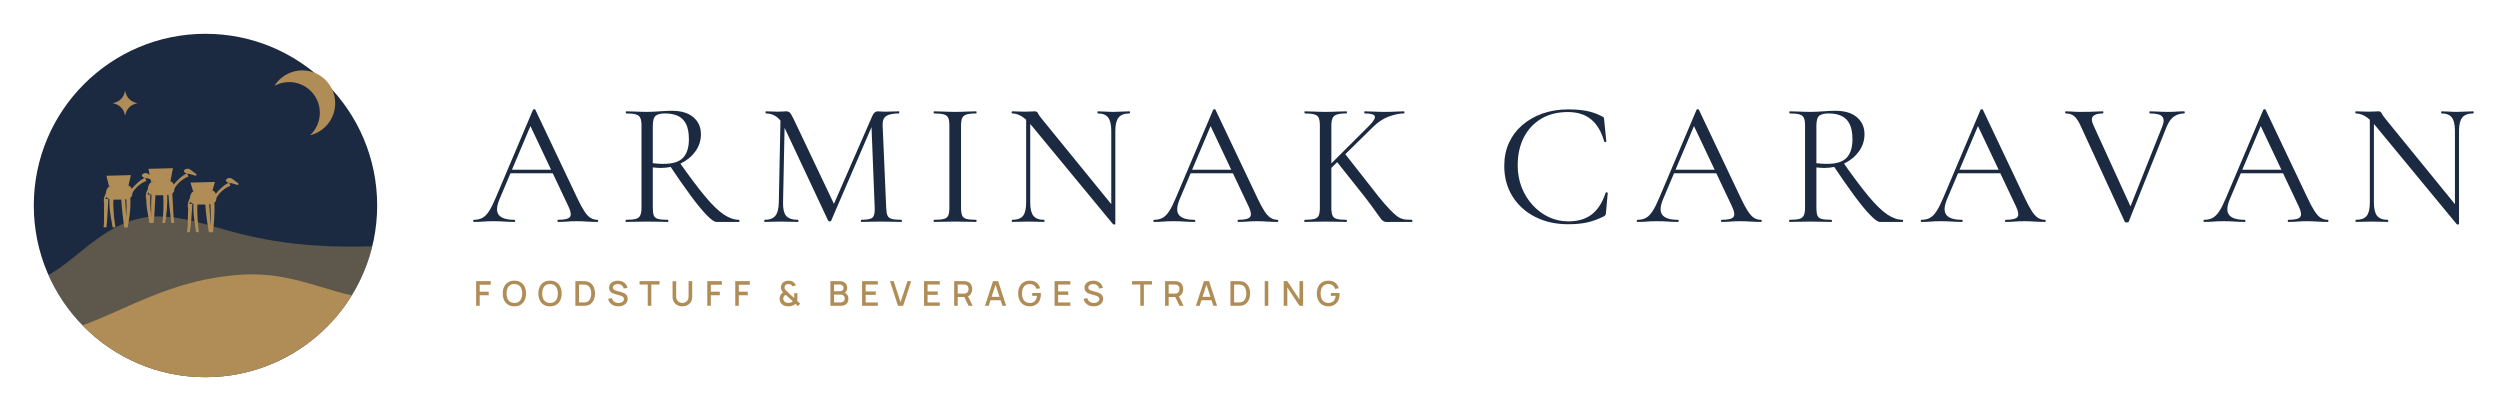
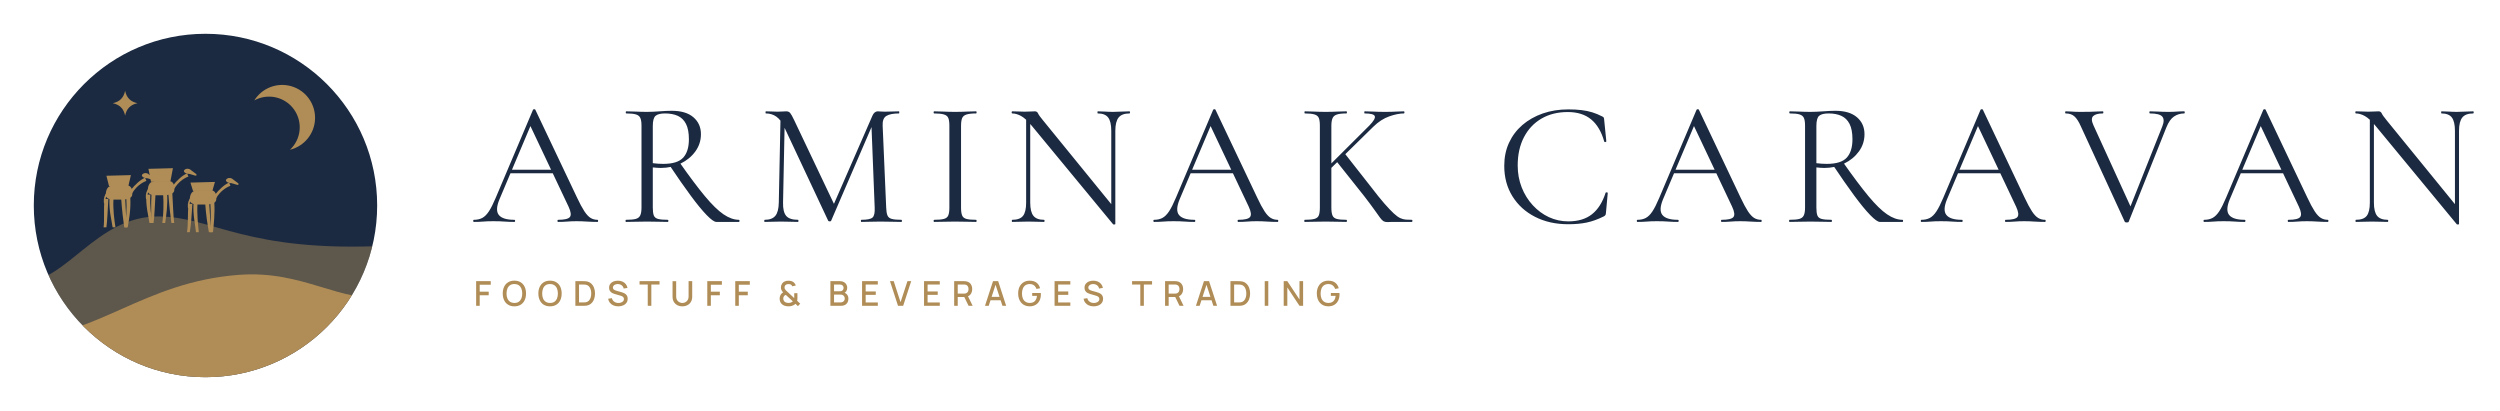
<svg xmlns="http://www.w3.org/2000/svg" viewBox="0 0 876.0 144.0" width="876.0" height="144.0" role="img" aria-label="ARMINAK CARAVAN">
  <g transform="translate(8.00 8.00) scale(1.28)">
    <g>
      <defs>
        <clipPath id="sccc1colour">
          <circle cx="50" cy="50" r="47.0" />
        </clipPath>
      </defs>
      <circle cx="50" cy="50" r="47.0" fill="#1B2A41" />
      <g clip-path="url(#sccc1colour)">
        <path d="M 0 71 C 12 71 20 53 37 53 C 52 53 61 63 100 61 L 100 100 L 0 100 Z" fill="#B08D57" opacity="0.45" />
        <g transform="translate(22.00 55.98) scale(0.17647) translate(-24.0 0)">
          <path d="M 40.0,-45.0 C 38.8,-27.0 41.5,-10.8 43.0,0 L 38.6,0 C 37.1,-10.8 32.6,-27.0 33.8,-45.0 Z" fill="#B08D57" />
          <path d="M 32.0,-44.0 C 30.8,-26.4 30.5,-10.6 29.0,0 L 24.6,0 C 26.1,-10.6 24.6,-26.4 25.8,-44.0 Z" fill="#B08D57" />
          <path d="M 66.0,-47.0 C 67.2,-28.2 64.0,-11.3 62.0,0 L 57.6,0 C 59.6,-11.3 61.0,-28.2 59.8,-47.0 Z" fill="#B08D57" />
          <path d="M 58.0,-46.0 C 59.2,-27.6 59.5,-11.0 61.0,0 L 56.6,0 C 55.1,-11.0 53.0,-27.6 51.8,-46.0 Z" fill="#B08D57" />
          <path d="M 30,-55 C 26,-50 24.5,-45 25,-39 C 25,-36.5 27.5,-36.5 27.5,-39 C 27,-44 28,-48 32,-52 Z" fill="#B08D57" />
          <path d="M 28,-50 C 28,-60 32,-65 40,-65 L 62,-65 C 68,-64 70,-58 69,-50 C 68,-45 61,-43 52,-43 L 40,-43 C 32,-43 28,-46 28,-50 Z" fill="#B08D57" />
          <path d="M 66,-57 C 74,-67 82,-74 89,-77 L 91,-72 C 83,-69 75,-63 69,-53 Z" fill="#B08D57" />
          <path d="M 84,-81 C 86,-85 92,-85 95,-82 L 103,-76 C 104.5,-74.5 103.5,-73 101.5,-73.5 L 93,-76 C 88,-76 84,-78 84,-81 Z" fill="#B08D57" />
          <path d="M 33,-64 L 29,-80 L 67,-81 L 63,-64 Z" fill="#B08D57" />
        </g>
        <g transform="translate(33.50 54.79) scale(0.17647) translate(-24.0 0)">
          <path d="M 40.0,-45.0 C 38.8,-27.0 38.5,-10.8 37.0,0 L 32.6,0 C 34.1,-10.8 32.6,-27.0 33.8,-45.0 Z" fill="#B08D57" />
          <path d="M 32.0,-44.0 C 30.8,-26.4 33.5,-10.6 35.0,0 L 30.6,0 C 29.1,-10.6 24.6,-26.4 25.8,-44.0 Z" fill="#B08D57" />
          <path d="M 66.0,-47.0 C 67.2,-28.2 67.5,-11.3 69.0,0 L 64.6,0 C 63.1,-11.3 61.0,-28.2 59.8,-47.0 Z" fill="#B08D57" />
          <path d="M 58.0,-46.0 C 59.2,-27.6 56.5,-11.0 55.0,0 L 50.6,0 C 52.1,-11.0 53.0,-27.6 51.8,-46.0 Z" fill="#B08D57" />
          <path d="M 30,-55 C 26,-50 24.5,-45 25,-39 C 25,-36.5 27.5,-36.5 27.5,-39 C 27,-44 28,-48 32,-52 Z" fill="#B08D57" />
          <path d="M 28,-50 C 28,-60 32,-65 40,-65 L 62,-65 C 68,-64 70,-58 69,-50 C 68,-45 61,-43 52,-43 L 40,-43 C 32,-43 28,-46 28,-50 Z" fill="#B08D57" />
          <path d="M 66,-57 C 74,-67 82,-74 89,-77 L 91,-72 C 83,-69 75,-63 69,-53 Z" fill="#B08D57" />
          <path d="M 84,-81 C 86,-85 92,-85 95,-82 L 103,-76 C 104.5,-74.5 103.5,-73 101.5,-73.5 L 93,-76 C 88,-76 84,-78 84,-81 Z" fill="#B08D57" />
          <path d="M 33,-64 L 29,-84 L 67,-85 L 63,-64 Z" fill="#B08D57" />
        </g>
        <g transform="translate(45.00 57.32) scale(0.17647) translate(-24.0 0)">
          <path d="M 40.0,-45.0 C 38.8,-27.0 41.0,-10.8 42.0,0 L 37.6,0 C 36.6,-10.8 32.6,-27.0 33.8,-45.0 Z" fill="#B08D57" />
          <path d="M 32.0,-44.0 C 30.8,-26.4 30.0,-10.6 28.0,0 L 23.6,0 C 25.6,-10.6 24.6,-26.4 25.8,-44.0 Z" fill="#B08D57" />
          <path d="M 66.0,-47.0 C 67.2,-28.2 65.0,-11.3 64.0,0 L 59.6,0 C 60.6,-11.3 61.0,-28.2 59.8,-47.0 Z" fill="#B08D57" />
          <path d="M 58.0,-46.0 C 59.2,-27.6 60.0,-11.0 62.0,0 L 57.6,0 C 55.6,-11.0 53.0,-27.6 51.8,-46.0 Z" fill="#B08D57" />
          <path d="M 30,-55 C 26,-50 24.5,-45 25,-39 C 25,-36.5 27.5,-36.5 27.5,-39 C 27,-44 28,-48 32,-52 Z" fill="#B08D57" />
          <path d="M 28,-50 C 28,-60 32,-65 40,-65 L 62,-65 C 68,-64 70,-58 69,-50 C 68,-45 61,-43 52,-43 L 40,-43 C 32,-43 28,-46 28,-50 Z" fill="#B08D57" />
          <path d="M 66,-57 C 74,-67 82,-74 89,-77 L 91,-72 C 83,-69 75,-63 69,-53 Z" fill="#B08D57" />
          <path d="M 84,-81 C 86,-85 92,-85 95,-82 L 103,-76 C 104.5,-74.5 103.5,-73 101.5,-73.5 L 93,-76 C 88,-76 84,-78 84,-81 Z" fill="#B08D57" />
          <path d="M 33,-64 L 29,-77 L 67,-78 L 63,-64 Z" fill="#B08D57" />
        </g>
        <path d="M 0 86 C 20 86 33 71 59 69 C 77 67.6 87 77 100 75 L 100 100 L 0 100 Z" fill="#B08D57" />
      </g>
-       <path d="M 78.633 30.769 A 9.0 9.0 0 1 0 68.873 17.255 A 8.4 8.4 0 0 1 78.633 30.769 Z" fill="#B08D57" />
+       <path d="M 63.367 21.231 A 9.0 9.0 0 1 1 73.127 34.745 A 8.4 8.4 0 0 0 63.367 21.231 Z" fill="#B08D57" />
      <path d="M 28.00 18.60 Q 28.56 21.44 31.40 22.00 Q 28.56 22.56 28.00 25.40 Q 27.44 22.56 24.60 22.00 Q 27.44 21.44 28.00 18.60 Z" fill="#B08D57" />
    </g>
  </g>
  <path d="M178.03 60.71 178.65 59.47H195.08L195.51 60.71ZM209.34 77.02Q209.59 77.02 209.59 77.39Q209.59 77.76 209.34 77.76Q207.54 77.76 205.68 77.64Q203.82 77.51 202.08 77.51Q200.16 77.51 198.74 77.64Q197.31 77.76 195.57 77.76Q195.33 77.76 195.33 77.39Q195.33 77.02 195.57 77.02Q198.86 77.02 199.67 76.06Q200.47 75.09 199.23 72.43L185.47 43.35L187.02 41.43L174.99 69.89Q173.44 73.67 174.8 75.34Q176.17 77.02 180.2 77.02Q180.51 77.02 180.51 77.39Q180.51 77.76 180.2 77.76Q178.34 77.76 176.79 77.64Q175.24 77.51 172.88 77.51Q170.65 77.51 169.32 77.64Q167.98 77.76 166.06 77.76Q165.81 77.76 165.81 77.39Q165.81 77.02 166.06 77.02Q167.74 77.02 168.98 76.37Q170.22 75.71 171.3 74.07Q172.39 72.43 173.69 69.33L186.77 38.45Q186.89 38.27 187.2 38.27Q187.51 38.27 187.58 38.45L202.21 69.27Q203.63 72.3 204.75 74.01Q205.87 75.71 206.95 76.37Q208.04 77.02 209.34 77.02ZM251 77.76Q249.95 77.76 247.62 75.37Q245.3 72.99 241.98 68.49Q238.66 64 234.57 57.86L238.04 56.8Q243.31 64.31 247 68.74Q250.69 73.17 253.51 75.09Q256.33 77.02 258.94 77.02Q259.12 77.02 259.12 77.39Q259.12 77.76 258.94 77.76Q255.84 77.76 253.88 77.76Q251.93 77.76 251 77.76ZM235.38 38.82Q240.34 38.82 242.97 41.09Q245.61 43.35 245.61 47.01Q245.61 50.36 243.66 53.05Q241.7 55.75 238.51 57.3Q235.32 58.85 231.53 58.85Q230.91 58.85 230.14 58.79Q229.36 58.73 228.74 58.66V72.74Q228.74 74.54 229.08 75.47Q229.43 76.4 230.57 76.71Q231.72 77.02 234.01 77.02Q234.2 77.02 234.2 77.39Q234.2 77.76 234.01 77.76Q232.53 77.76 230.7 77.7Q228.87 77.64 226.7 77.64Q224.65 77.64 222.76 77.7Q220.87 77.76 219.32 77.76Q219.2 77.76 219.2 77.39Q219.2 77.02 219.32 77.02Q221.61 77.02 222.76 76.71Q223.91 76.4 224.34 75.47Q224.78 74.54 224.78 72.74V44.03Q224.78 42.23 224.37 41.34Q223.97 40.44 222.85 40.1Q221.74 39.75 219.44 39.75Q219.26 39.75 219.26 39.38Q219.26 39.01 219.44 39.01Q220.93 39.01 222.79 39.1Q224.65 39.2 226.7 39.2Q228.62 39.2 231.13 39.01Q233.64 38.82 235.38 38.82ZM241.39 48.81Q241.39 45.4 240.37 43.41Q239.35 41.43 237.49 40.59Q235.63 39.75 233.02 39.75Q230.73 39.75 229.74 40.56Q228.74 41.37 228.74 44.16V57.18Q229.61 57.3 230.6 57.36Q231.6 57.42 232.4 57.42Q237.42 57.42 239.41 55.22Q241.39 53.02 241.39 48.81ZM272.89 71 273.51 40.44 275 40.56 274.38 71Q274.31 74.23 275.46 75.62Q276.61 77.02 279.65 77.02Q279.77 77.02 279.77 77.39Q279.77 77.76 279.65 77.76Q278.28 77.76 276.82 77.7Q275.37 77.64 273.63 77.64Q272.02 77.64 270.59 77.7Q269.17 77.76 267.93 77.76Q267.8 77.76 267.8 77.39Q267.8 77.02 267.93 77.02Q270.53 77.02 271.68 75.62Q272.83 74.23 272.89 71ZM315.85 77.02Q316.04 77.02 316.04 77.39Q316.04 77.76 315.85 77.76Q314.37 77.76 312.48 77.7Q310.58 77.64 308.54 77.64Q306.55 77.64 304.85 77.7Q303.14 77.76 301.78 77.76Q301.66 77.76 301.66 77.39Q301.66 77.02 301.78 77.02Q304.88 77.02 305.75 76.21Q306.62 75.4 306.49 72.74L305.31 42.79L307.36 39.94L291.24 77.33Q291.18 77.57 290.74 77.57Q290.31 77.57 290.19 77.33L274.62 44.16Q272.52 39.75 268.36 39.75Q268.24 39.75 268.24 39.38Q268.24 39.01 268.36 39.01Q269.35 39.01 270.5 39.07Q271.65 39.13 272.39 39.13Q273.38 39.13 274.22 39.07Q275.06 39.01 275.49 39.01Q276.36 39.01 276.86 39.57Q277.35 40.13 278.34 42.23L292.48 71.99L290.56 75.22L305.69 40.56Q306 39.82 306.49 39.41Q306.99 39.01 307.55 39.01Q307.92 39.01 308.54 39.07Q309.16 39.13 310.03 39.13Q311.7 39.13 312.75 39.07Q313.81 39.01 314.99 39.01Q315.11 39.01 315.11 39.38Q315.11 39.75 314.99 39.75Q312.01 39.75 310.58 40.62Q309.16 41.49 309.28 44.03L310.52 72.74Q310.58 74.54 310.96 75.47Q311.33 76.4 312.48 76.71Q313.62 77.02 315.85 77.02ZM336.75 72.74Q336.75 74.54 337.12 75.47Q337.49 76.4 338.64 76.71Q339.79 77.02 342.02 77.02Q342.2 77.02 342.2 77.39Q342.2 77.76 342.02 77.76Q340.53 77.76 338.7 77.7Q336.87 77.64 334.64 77.64Q332.59 77.64 330.7 77.7Q328.81 77.76 327.32 77.76Q327.14 77.76 327.14 77.39Q327.14 77.02 327.32 77.02Q329.56 77.02 330.73 76.71Q331.91 76.4 332.28 75.47Q332.66 74.54 332.66 72.74V44.03Q332.66 42.23 332.28 41.34Q331.91 40.44 330.73 40.1Q329.56 39.75 327.32 39.75Q327.14 39.75 327.14 39.38Q327.14 39.01 327.32 39.01Q328.81 39.01 330.7 39.1Q332.59 39.2 334.64 39.2Q336.87 39.2 338.73 39.1Q340.59 39.01 342.02 39.01Q342.2 39.01 342.2 39.38Q342.2 39.75 342.02 39.75Q339.79 39.75 338.64 40.13Q337.49 40.5 337.12 41.43Q336.75 42.36 336.75 44.16ZM359.56 71V40.44L360.99 40.56V71Q360.99 74.23 362.11 75.62Q363.22 77.02 365.83 77.02Q366.01 77.02 366.01 77.39Q366.01 77.76 365.83 77.76Q364.59 77.76 363.28 77.7Q361.98 77.64 360.37 77.64Q358.82 77.64 357.39 77.7Q355.97 77.76 354.67 77.76Q354.54 77.76 354.54 77.39Q354.54 77.02 354.67 77.02Q357.39 77.02 358.48 75.62Q359.56 74.23 359.56 71ZM390.81 78.5Q390.81 78.63 390.5 78.66Q390.19 78.69 390.07 78.63L361.55 44.09Q359.44 41.55 357.8 40.65Q356.15 39.75 354.67 39.75Q354.48 39.75 354.48 39.38Q354.48 39.01 354.67 39.01Q355.78 39.01 356.93 39.07Q358.08 39.13 359.01 39.13Q360.12 39.13 361.11 39.07Q362.11 39.01 362.6 39.01Q363.41 39.01 363.72 39.72Q364.03 40.44 365.52 42.23L390.32 72.68ZM390.81 45.83V78.5L389.39 76.58V45.83Q389.39 42.61 388.3 41.18Q387.22 39.75 384.67 39.75Q384.55 39.75 384.55 39.38Q384.55 39.01 384.67 39.01Q385.91 39.01 387.25 39.1Q388.58 39.2 390.13 39.2Q391.62 39.2 393.08 39.1Q394.53 39.01 395.77 39.01Q395.96 39.01 395.96 39.38Q395.96 39.75 395.77 39.75Q393.11 39.75 391.96 41.18Q390.81 42.61 390.81 45.83ZM416.36 60.71 416.98 59.47H433.41L433.84 60.71ZM447.67 77.02Q447.91 77.02 447.91 77.39Q447.91 77.76 447.67 77.76Q445.87 77.76 444.01 77.64Q442.15 77.51 440.41 77.51Q438.49 77.51 437.06 77.64Q435.64 77.76 433.9 77.76Q433.65 77.76 433.65 77.39Q433.65 77.02 433.9 77.02Q437.19 77.02 437.99 76.06Q438.8 75.09 437.56 72.43L423.8 43.35L425.35 41.43L413.32 69.89Q411.77 73.67 413.13 75.34Q414.5 77.02 418.53 77.02Q418.84 77.02 418.84 77.39Q418.84 77.76 418.53 77.76Q416.67 77.76 415.12 77.64Q413.57 77.51 411.21 77.51Q408.98 77.51 407.64 77.64Q406.31 77.76 404.39 77.76Q404.14 77.76 404.14 77.39Q404.14 77.02 404.39 77.02Q406.06 77.02 407.3 76.37Q408.54 75.71 409.63 74.07Q410.71 72.43 412.02 69.33L425.1 38.45Q425.22 38.27 425.53 38.27Q425.84 38.27 425.9 38.45L440.54 69.27Q441.96 72.3 443.08 74.01Q444.19 75.71 445.28 76.37Q446.36 77.02 447.67 77.02ZM462.48 72.74V44.03Q462.48 42.23 462.11 41.34Q461.74 40.44 460.59 40.1Q459.45 39.75 457.21 39.75Q457.09 39.75 457.09 39.38Q457.09 39.01 457.21 39.01Q458.7 39.01 460.56 39.1Q462.42 39.2 464.47 39.2Q466.7 39.2 468.53 39.1Q470.36 39.01 471.78 39.01Q471.97 39.01 471.97 39.38Q471.97 39.75 471.78 39.75Q469.55 39.75 468.44 40.13Q467.32 40.5 466.92 41.43Q466.51 42.36 466.51 44.16V72.74Q466.51 74.54 466.89 75.47Q467.26 76.4 468.4 76.71Q469.55 77.02 471.78 77.02Q471.97 77.02 471.97 77.39Q471.97 77.76 471.78 77.76Q470.3 77.76 468.5 77.7Q466.7 77.64 464.47 77.64Q462.42 77.64 460.53 77.7Q458.64 77.76 457.15 77.76Q457.03 77.76 457.03 77.39Q457.03 77.02 457.15 77.02Q459.38 77.02 460.56 76.71Q461.74 76.4 462.11 75.47Q462.48 74.54 462.48 72.74ZM478.05 68.77 468.19 56.37 471.29 53.89 480.34 65.42Q483.13 69.08 485.08 71.31Q487.04 73.54 488.34 74.75Q489.64 75.96 490.66 76.43Q491.69 76.89 492.62 76.95Q493.55 77.02 494.72 77.02Q494.91 77.02 494.91 77.39Q494.91 77.76 494.72 77.76Q491.93 77.76 490.26 77.76Q488.59 77.76 487.78 77.76Q487.22 77.76 486.88 77.79Q486.54 77.82 486.17 77.82Q485.3 77.82 484.77 77.51Q484.25 77.2 483.56 76.27Q482.88 75.34 481.61 73.54Q480.34 71.75 478.05 68.77ZM463.79 59.97 479.78 44.03Q482.08 41.68 481.73 40.72Q481.39 39.75 478.17 39.75Q478.05 39.75 478.05 39.38Q478.05 39.01 478.17 39.01Q479.72 39.01 481.27 39.1Q482.82 39.2 485.36 39.2Q487.78 39.2 489.21 39.1Q490.63 39.01 491.93 39.01Q492.12 39.01 492.12 39.38Q492.12 39.75 491.93 39.75Q489.7 39.75 486.79 40.78Q483.87 41.8 481.21 44.4L465.34 59.97ZM549.53 38.33Q552.14 38.33 554.15 38.58Q556.17 38.82 557.9 39.35Q559.64 39.88 561.44 40.81Q561.87 41.06 561.96 41.21Q562.06 41.37 562.12 42.17L562.86 49.55Q562.86 49.67 562.55 49.77Q562.24 49.86 562.12 49.61Q560.69 44.47 557.56 41.86Q554.43 39.26 549.35 39.26Q544.08 39.26 540.14 41.55Q536.2 43.85 534 48.06Q531.8 52.28 531.8 57.98Q531.8 62.07 533.19 65.64Q534.59 69.2 537.07 71.9Q539.55 74.6 542.74 76.09Q545.94 77.57 549.53 77.57Q554.68 77.57 557.84 75.06Q561 72.55 562.61 67.53Q562.68 67.34 563.02 67.41Q563.36 67.47 563.36 67.59L562.74 74.41Q562.68 75.16 562.55 75.34Q562.43 75.53 562.06 75.78Q558.83 77.39 555.98 77.98Q553.13 78.57 549.53 78.57Q542.96 78.57 537.91 75.99Q532.85 73.42 529.97 68.8Q527.09 64.18 527.09 58.11Q527.09 53.64 528.76 50.02Q530.44 46.39 533.47 43.78Q536.51 41.18 540.6 39.75Q544.7 38.33 549.53 38.33ZM585.74 60.71 586.36 59.47H602.79L603.22 60.71ZM617.05 77.02Q617.3 77.02 617.3 77.39Q617.3 77.76 617.05 77.76Q615.25 77.76 613.39 77.64Q611.53 77.51 609.8 77.51Q607.87 77.51 606.45 77.64Q605.02 77.76 603.29 77.76Q603.04 77.76 603.04 77.39Q603.04 77.02 603.29 77.02Q606.57 77.02 607.38 76.06Q608.18 75.09 606.94 72.43L593.18 43.35L594.73 41.43L582.7 69.89Q581.15 73.67 582.52 75.34Q583.88 77.02 587.91 77.02Q588.22 77.02 588.22 77.39Q588.22 77.76 587.91 77.76Q586.05 77.76 584.5 77.64Q582.95 77.51 580.59 77.51Q578.36 77.51 577.03 77.64Q575.7 77.76 573.77 77.76Q573.53 77.76 573.53 77.39Q573.53 77.02 573.77 77.02Q575.45 77.02 576.69 76.37Q577.93 75.71 579.01 74.07Q580.1 72.43 581.4 69.33L594.48 38.45Q594.61 38.27 594.92 38.27Q595.23 38.27 595.29 38.45L609.92 69.27Q611.35 72.3 612.46 74.01Q613.58 75.71 614.66 76.37Q615.75 77.02 617.05 77.02ZM658.71 77.76Q657.66 77.76 655.34 75.37Q653.01 72.99 649.69 68.49Q646.38 64 642.28 57.86L645.76 56.8Q651.03 64.31 654.71 68.74Q658.4 73.17 661.22 75.09Q664.05 77.02 666.65 77.02Q666.84 77.02 666.84 77.39Q666.84 77.76 666.65 77.76Q663.55 77.76 661.6 77.76Q659.64 77.76 658.71 77.76ZM643.09 38.82Q648.05 38.82 650.68 41.09Q653.32 43.35 653.32 47.01Q653.32 50.36 651.37 53.05Q649.41 55.75 646.22 57.3Q643.03 58.85 639.25 58.85Q638.63 58.85 637.85 58.79Q637.08 58.73 636.46 58.66V72.74Q636.46 74.54 636.8 75.47Q637.14 76.4 638.29 76.71Q639.43 77.02 641.73 77.02Q641.91 77.02 641.91 77.39Q641.91 77.76 641.73 77.76Q640.24 77.76 638.41 77.7Q636.58 77.64 634.41 77.64Q632.36 77.64 630.47 77.7Q628.58 77.76 627.03 77.76Q626.91 77.76 626.91 77.39Q626.91 77.02 627.03 77.02Q629.33 77.02 630.47 76.71Q631.62 76.4 632.05 75.47Q632.49 74.54 632.49 72.74V44.03Q632.49 42.23 632.09 41.34Q631.68 40.44 630.57 40.1Q629.45 39.75 627.16 39.75Q626.97 39.75 626.97 39.38Q626.97 39.01 627.16 39.01Q628.64 39.01 630.5 39.1Q632.36 39.2 634.41 39.2Q636.33 39.2 638.84 39.01Q641.35 38.82 643.09 38.82ZM649.1 48.81Q649.1 45.4 648.08 43.41Q647.06 41.43 645.2 40.59Q643.34 39.75 640.73 39.75Q638.44 39.75 637.45 40.56Q636.46 41.37 636.46 44.16V57.18Q637.32 57.3 638.32 57.36Q639.31 57.42 640.11 57.42Q645.14 57.42 647.12 55.22Q649.1 53.02 649.1 48.81ZM685.25 60.71 685.87 59.47H702.3L702.73 60.71ZM716.56 77.02Q716.81 77.02 716.81 77.39Q716.81 77.76 716.56 77.76Q714.76 77.76 712.9 77.64Q711.04 77.51 709.31 77.51Q707.38 77.51 705.96 77.64Q704.53 77.76 702.8 77.76Q702.55 77.76 702.55 77.39Q702.55 77.02 702.8 77.02Q706.08 77.02 706.89 76.06Q707.69 75.09 706.45 72.43L692.69 43.35L694.24 41.43L682.21 69.89Q680.66 73.67 682.03 75.34Q683.39 77.02 687.42 77.02Q687.73 77.02 687.73 77.39Q687.73 77.76 687.42 77.76Q685.56 77.76 684.01 77.64Q682.46 77.51 680.1 77.51Q677.87 77.51 676.54 77.64Q675.21 77.76 673.28 77.76Q673.04 77.76 673.04 77.39Q673.04 77.02 673.28 77.02Q674.96 77.02 676.2 76.37Q677.44 75.71 678.52 74.07Q679.61 72.43 680.91 69.33L693.99 38.45Q694.12 38.27 694.43 38.27Q694.74 38.27 694.8 38.45L709.43 69.27Q710.86 72.3 711.97 74.01Q713.09 75.71 714.17 76.37Q715.26 77.02 716.56 77.02ZM765.35 39.01Q765.54 39.01 765.54 39.38Q765.54 39.75 765.35 39.75Q763.37 39.75 761.79 40.81Q760.21 41.86 759.09 44.65L745.89 77.7Q745.82 77.95 745.23 77.95Q744.65 77.95 744.52 77.7L729.08 44.16Q728.03 41.8 726.88 40.78Q725.74 39.75 723.81 39.75Q723.63 39.75 723.63 39.38Q723.63 39.01 723.81 39.01Q724.68 39.01 725.49 39.07Q726.29 39.13 727.16 39.17Q728.03 39.2 728.96 39.2Q730.82 39.2 732.25 39.17Q733.67 39.13 734.79 39.07Q735.9 39.01 736.83 39.01Q737.02 39.01 737.02 39.38Q737.02 39.75 736.83 39.75Q734.42 39.75 733.45 40.68Q732.49 41.61 733.55 43.91L746.94 73.23L745.02 76.09L757.67 44.28Q758.6 41.99 757.67 40.87Q756.74 39.75 753.33 39.75Q753.14 39.75 753.14 39.38Q753.14 39.01 753.33 39.01Q754.88 39.01 756.24 39.1Q757.6 39.2 759.84 39.2Q761.63 39.2 762.72 39.1Q763.8 39.01 765.35 39.01ZM784.33 60.71 784.95 59.47H801.38L801.81 60.71ZM815.64 77.02Q815.88 77.02 815.88 77.39Q815.88 77.76 815.64 77.76Q813.84 77.76 811.98 77.64Q810.12 77.51 808.38 77.51Q806.46 77.51 805.03 77.64Q803.61 77.76 801.87 77.76Q801.62 77.76 801.62 77.39Q801.62 77.02 801.87 77.02Q805.16 77.02 805.96 76.06Q806.77 75.09 805.53 72.43L791.77 43.35L793.32 41.43L781.29 69.89Q779.74 73.67 781.1 75.34Q782.47 77.02 786.5 77.02Q786.81 77.02 786.81 77.39Q786.81 77.76 786.5 77.76Q784.64 77.76 783.09 77.64Q781.54 77.51 779.18 77.51Q776.95 77.51 775.62 77.64Q774.28 77.76 772.36 77.76Q772.11 77.76 772.11 77.39Q772.11 77.02 772.36 77.02Q774.03 77.02 775.27 76.37Q776.51 75.71 777.6 74.07Q778.68 72.43 779.99 69.33L793.07 38.45Q793.19 38.27 793.5 38.27Q793.81 38.27 793.87 38.45L808.51 69.27Q809.93 72.3 811.05 74.01Q812.16 75.71 813.25 76.37Q814.33 77.02 815.64 77.02ZM830.39 71V40.44L831.82 40.56V71Q831.82 74.23 832.93 75.62Q834.05 77.02 836.65 77.02Q836.84 77.02 836.84 77.39Q836.84 77.76 836.65 77.76Q835.41 77.76 834.11 77.7Q832.81 77.64 831.2 77.64Q829.65 77.64 828.22 77.7Q826.8 77.76 825.49 77.76Q825.37 77.76 825.37 77.39Q825.37 77.02 825.49 77.02Q828.22 77.02 829.31 75.62Q830.39 74.23 830.39 71ZM861.64 78.5Q861.64 78.63 861.33 78.66Q861.02 78.69 860.9 78.63L832.38 44.09Q830.27 41.55 828.62 40.65Q826.98 39.75 825.49 39.75Q825.31 39.75 825.31 39.38Q825.31 39.01 825.49 39.01Q826.61 39.01 827.76 39.07Q828.9 39.13 829.83 39.13Q830.95 39.13 831.94 39.07Q832.93 39.01 833.43 39.01Q834.24 39.01 834.55 39.72Q834.86 40.44 836.34 42.23L861.14 72.68ZM861.64 45.83V78.5L860.21 76.58V45.83Q860.21 42.61 859.13 41.18Q858.04 39.75 855.5 39.75Q855.38 39.75 855.38 39.38Q855.38 39.01 855.5 39.01Q856.74 39.01 858.08 39.1Q859.41 39.2 860.96 39.2Q862.45 39.2 863.9 39.1Q865.36 39.01 866.6 39.01Q866.79 39.01 866.79 39.38Q866.79 39.75 866.6 39.75Q863.93 39.75 862.79 41.18Q861.64 42.61 861.64 45.83Z" fill="#1B2A41" />
  <path d="M166.84 107.16V98.52H171.96V99.77H168.09V102.21H171.24V103.47H168.09V107.16ZM180.24 107.34Q178.95 107.34 178.04 106.77Q177.12 106.21 176.64 105.19Q176.16 104.18 176.16 102.84Q176.16 101.5 176.64 100.49Q177.12 99.47 178.04 98.91Q178.95 98.34 180.24 98.34Q181.53 98.34 182.45 98.91Q183.36 99.47 183.84 100.49Q184.32 101.5 184.32 102.84Q184.32 104.18 183.84 105.19Q183.36 106.21 182.45 106.77Q181.53 107.34 180.24 107.34ZM180.24 106.15Q181.16 106.16 181.77 105.74Q182.38 105.32 182.69 104.58Q182.99 103.83 182.99 102.84Q182.99 101.85 182.69 101.11Q182.38 100.37 181.77 99.95Q181.16 99.54 180.24 99.53Q179.33 99.52 178.72 99.94Q178.11 100.35 177.8 101.1Q177.5 101.85 177.49 102.84Q177.48 103.83 177.79 104.57Q178.1 105.31 178.71 105.73Q179.33 106.14 180.24 106.15ZM192.73 107.34Q191.43 107.34 190.52 106.77Q189.61 106.21 189.13 105.19Q188.64 104.18 188.64 102.84Q188.64 101.5 189.13 100.49Q189.61 99.47 190.52 98.91Q191.43 98.34 192.73 98.34Q194.02 98.34 194.94 98.91Q195.85 99.47 196.33 100.49Q196.81 101.5 196.81 102.84Q196.81 104.18 196.33 105.19Q195.85 106.21 194.94 106.77Q194.02 107.34 192.73 107.34ZM192.73 106.15Q193.65 106.16 194.26 105.74Q194.87 105.32 195.17 104.58Q195.48 103.83 195.48 102.84Q195.48 101.85 195.17 101.11Q194.87 100.37 194.26 99.95Q193.65 99.54 192.73 99.53Q191.81 99.52 191.2 99.94Q190.59 100.35 190.29 101.1Q189.98 101.85 189.98 102.84Q189.97 103.83 190.28 104.57Q190.58 105.31 191.2 105.73Q191.81 106.14 192.73 106.15ZM201.61 107.16V98.52H204.32Q204.44 98.52 204.76 98.53Q205.09 98.53 205.39 98.57Q206.4 98.7 207.1 99.3Q207.79 99.9 208.14 100.82Q208.5 101.74 208.5 102.84Q208.5 103.94 208.14 104.87Q207.79 105.79 207.1 106.38Q206.4 106.98 205.39 107.11Q205.09 107.15 204.76 107.15Q204.44 107.16 204.32 107.16ZM202.89 105.97H204.32Q204.52 105.97 204.8 105.95Q205.08 105.94 205.3 105.91Q205.96 105.78 206.37 105.33Q206.78 104.89 206.97 104.23Q207.17 103.58 207.17 102.84Q207.17 102.08 206.97 101.43Q206.77 100.78 206.36 100.34Q205.95 99.89 205.3 99.77Q205.08 99.73 204.8 99.72Q204.51 99.71 204.32 99.71H202.89ZM216.63 107.34Q215.7 107.34 214.95 107.02Q214.2 106.7 213.72 106.1Q213.24 105.5 213.09 104.68L214.4 104.48Q214.6 105.28 215.23 105.72Q215.86 106.16 216.7 106.16Q217.22 106.16 217.66 105.99Q218.1 105.83 218.37 105.52Q218.63 105.21 218.63 104.78Q218.63 104.54 218.55 104.36Q218.47 104.18 218.33 104.05Q218.19 103.91 217.99 103.82Q217.79 103.72 217.55 103.64L215.33 102.99Q215.01 102.89 214.67 102.74Q214.34 102.59 214.06 102.34Q213.78 102.09 213.6 101.72Q213.43 101.35 213.43 100.82Q213.43 100.03 213.84 99.47Q214.25 98.92 214.95 98.63Q215.66 98.35 216.53 98.35Q217.4 98.36 218.1 98.66Q218.79 98.96 219.25 99.52Q219.71 100.08 219.88 100.88L218.54 101.11Q218.45 100.62 218.15 100.27Q217.86 99.92 217.43 99.73Q217.01 99.54 216.51 99.53Q216.03 99.52 215.63 99.68Q215.23 99.83 214.99 100.12Q214.76 100.4 214.76 100.76Q214.76 101.12 214.97 101.35Q215.18 101.57 215.49 101.7Q215.79 101.83 216.1 101.91L217.7 102.36Q218 102.44 218.38 102.59Q218.76 102.73 219.12 102.98Q219.47 103.23 219.71 103.65Q219.94 104.06 219.94 104.69Q219.94 105.35 219.68 105.84Q219.41 106.34 218.95 106.67Q218.49 107 217.89 107.17Q217.29 107.34 216.63 107.34ZM226.97 107.16V99.7H224.1V98.52H231.1V99.7H228.23V107.16ZM239.1 107.34Q238.09 107.34 237.31 106.92Q236.54 106.51 236.1 105.75Q235.66 105 235.66 103.98V98.53L236.93 98.52V103.91Q236.93 104.47 237.12 104.89Q237.3 105.31 237.62 105.59Q237.93 105.87 238.31 106.01Q238.7 106.16 239.1 106.16Q239.51 106.16 239.9 106.01Q240.29 105.86 240.6 105.58Q240.91 105.3 241.09 104.88Q241.28 104.46 241.28 103.91V98.52H242.55V103.98Q242.55 104.99 242.11 105.75Q241.67 106.51 240.89 106.92Q240.12 107.34 239.1 107.34ZM247.83 107.16V98.52H252.95V99.77H249.08V102.21H252.23V103.47H249.08V107.16ZM257.63 107.16V98.52H262.74V99.77H258.88V102.21H262.02V103.47H258.88V107.16ZM276.26 107.34Q275.54 107.34 274.91 107.13Q274.28 106.91 273.85 106.46Q273.52 106.09 273.36 105.65Q273.2 105.21 273.18 104.71Q273.18 104.23 273.33 103.77Q273.47 103.31 273.77 102.95Q273.91 102.78 274.08 102.66Q274.25 102.53 274.41 102.44Q274.03 102.02 273.83 101.64Q273.63 101.26 273.63 100.73Q273.63 100 274.02 99.42Q274.4 98.83 275.07 98.57Q275.37 98.45 275.69 98.4Q276.01 98.36 276.31 98.36Q276.85 98.36 277.35 98.51Q277.86 98.67 278.22 99.02Q278.45 99.23 278.61 99.5Q278.76 99.76 278.85 100.04L277.61 100.33Q277.51 100.04 277.28 99.84Q277.08 99.67 276.82 99.6Q276.56 99.54 276.3 99.54Q275.87 99.54 275.53 99.7Q275.22 99.85 275.06 100.11Q274.91 100.37 274.91 100.74Q274.91 101.06 275.02 101.26Q275.13 101.46 275.33 101.68Q275.44 101.8 275.6 101.95Q275.76 102.09 275.93 102.25L278.28 104.44Q278.29 104.3 278.3 104.15Q278.3 104 278.3 103.87L278.3 102.74H279.42V104.23Q279.42 104.6 279.4 104.91Q279.38 105.21 279.32 105.4L280.4 106.4L279.59 107.27L278.72 106.45Q278.45 106.72 278.1 106.91Q277.76 107.1 277.41 107.19Q277.12 107.28 276.84 107.31Q276.55 107.34 276.26 107.34ZM276.3 106.14Q276.54 106.14 276.74 106.11Q276.95 106.09 277.13 106.01Q277.38 105.91 277.54 105.8Q277.7 105.69 277.81 105.59L275.35 103.33Q275.16 103.4 275 103.5Q274.85 103.61 274.73 103.75Q274.59 103.92 274.52 104.15Q274.46 104.38 274.46 104.65Q274.46 104.93 274.56 105.17Q274.65 105.41 274.8 105.59Q275.04 105.88 275.47 106.01Q275.9 106.14 276.3 106.14ZM290.97 107.16V98.52H294.37Q295.19 98.52 295.75 98.86Q296.31 99.19 296.59 99.72Q296.87 100.25 296.87 100.84Q296.87 101.56 296.52 102.07Q296.17 102.58 295.58 102.76L295.56 102.47Q296.39 102.67 296.84 103.26Q297.28 103.85 297.28 104.64Q297.28 105.4 296.98 105.97Q296.67 106.53 296.1 106.85Q295.52 107.16 294.69 107.16ZM292.25 105.97H294.5Q294.93 105.97 295.27 105.8Q295.61 105.64 295.8 105.34Q296 105.04 296 104.62Q296 104.23 295.83 103.91Q295.65 103.6 295.33 103.41Q295.01 103.23 294.58 103.23H292.25ZM292.25 102.05H294.35Q294.7 102.05 294.98 101.91Q295.26 101.77 295.42 101.5Q295.59 101.23 295.59 100.85Q295.59 100.35 295.25 100.03Q294.92 99.7 294.35 99.7H292.25ZM302.07 107.16V98.52H307.59V99.7H303.33V102.13H306.87V103.31H303.33V105.98H307.59V107.16ZM314.66 107.16 311.85 98.52H313.16L315.55 105.89L317.97 98.52H319.28L316.47 107.16ZM323.78 107.16V98.52H329.3V99.7H325.03V102.13H328.58V103.31H325.03V105.98H329.3V107.16ZM334.34 107.16V98.52H337.83Q337.95 98.52 338.14 98.53Q338.33 98.54 338.49 98.57Q339.21 98.68 339.7 99.06Q340.18 99.44 340.42 100.01Q340.66 100.59 340.66 101.29Q340.66 102.32 340.13 103.07Q339.6 103.81 338.55 104L338.04 104.06H335.59V107.16ZM339.39 107.16 337.68 103.64 338.95 103.32 340.82 107.16ZM335.59 102.87H337.78Q337.9 102.87 338.05 102.86Q338.19 102.85 338.33 102.82Q338.71 102.73 338.94 102.48Q339.18 102.24 339.28 101.92Q339.38 101.6 339.38 101.29Q339.38 100.97 339.28 100.65Q339.18 100.34 338.94 100.09Q338.71 99.85 338.33 99.76Q338.19 99.73 338.05 99.71Q337.9 99.7 337.78 99.7H335.59ZM345.14 107.16 347.95 98.52H349.76L352.56 107.16H351.26L348.68 99.28H349L346.44 107.16ZM346.6 105.21V104.03H351.11V105.21ZM360.78 107.34Q359.91 107.34 359.18 107.04Q358.44 106.73 357.9 106.15Q357.36 105.57 357.06 104.74Q356.76 103.9 356.76 102.84Q356.76 101.44 357.27 100.44Q357.78 99.43 358.69 98.89Q359.6 98.35 360.78 98.35Q362.3 98.35 363.21 99.05Q364.12 99.76 364.45 101.01L363.18 101.24Q362.91 100.46 362.33 100Q361.74 99.54 360.85 99.53Q359.93 99.53 359.32 99.94Q358.71 100.36 358.41 101.1Q358.1 101.85 358.1 102.84Q358.09 103.83 358.4 104.57Q358.7 105.31 359.32 105.73Q359.93 106.14 360.85 106.15Q361.59 106.16 362.12 105.87Q362.65 105.59 362.96 105.04Q363.27 104.48 363.36 103.68H361.68V102.67H364.7Q364.71 102.78 364.71 102.96Q364.72 103.13 364.72 103.18Q364.72 104.38 364.26 105.32Q363.8 106.27 362.91 106.8Q362.03 107.34 360.78 107.34ZM369.52 107.16V98.52H375.04V99.7H370.77V102.13H374.32V103.31H370.77V105.98H375.04V107.16ZM383.21 107.34Q382.28 107.34 381.53 107.02Q380.79 106.7 380.31 106.1Q379.82 105.5 379.68 104.68L380.99 104.48Q381.18 105.28 381.81 105.72Q382.44 106.16 383.28 106.16Q383.81 106.16 384.24 105.99Q384.68 105.83 384.95 105.52Q385.22 105.21 385.22 104.78Q385.22 104.54 385.13 104.36Q385.05 104.18 384.91 104.05Q384.77 103.91 384.57 103.82Q384.37 103.72 384.13 103.64L381.92 102.99Q381.59 102.89 381.26 102.74Q380.92 102.59 380.64 102.34Q380.36 102.09 380.19 101.72Q380.01 101.35 380.01 100.82Q380.01 100.03 380.43 99.47Q380.84 98.92 381.54 98.63Q382.24 98.35 383.11 98.35Q383.99 98.36 384.68 98.66Q385.37 98.96 385.83 99.52Q386.29 100.08 386.46 100.88L385.12 101.11Q385.03 100.62 384.74 100.27Q384.44 99.92 384.02 99.73Q383.59 99.54 383.09 99.53Q382.61 99.52 382.21 99.68Q381.81 99.83 381.58 100.12Q381.34 100.4 381.34 100.76Q381.34 101.12 381.55 101.35Q381.76 101.57 382.07 101.7Q382.38 101.83 382.68 101.91L384.28 102.36Q384.58 102.44 384.96 102.59Q385.34 102.73 385.7 102.98Q386.06 103.23 386.29 103.65Q386.52 104.06 386.52 104.69Q386.52 105.35 386.26 105.84Q386 106.34 385.54 106.67Q385.08 107 384.48 107.17Q383.88 107.34 383.21 107.34ZM399.56 107.16V99.7H396.68V98.52H403.68V99.7H400.81V107.16ZM408.24 107.16V98.52H411.74Q411.86 98.52 412.05 98.53Q412.23 98.54 412.4 98.57Q413.12 98.68 413.61 99.06Q414.09 99.44 414.33 100.01Q414.57 100.59 414.57 101.29Q414.57 102.32 414.04 103.07Q413.51 103.81 412.46 104L411.95 104.06H409.5V107.16ZM413.3 107.16 411.59 103.64 412.86 103.32 414.73 107.16ZM409.5 102.87H411.69Q411.81 102.87 411.95 102.86Q412.1 102.85 412.23 102.82Q412.62 102.73 412.85 102.48Q413.09 102.24 413.19 101.92Q413.29 101.6 413.29 101.29Q413.29 100.97 413.19 100.65Q413.09 100.34 412.85 100.09Q412.62 99.85 412.23 99.76Q412.1 99.73 411.95 99.71Q411.81 99.7 411.69 99.7H409.5ZM419.05 107.16 421.86 98.52H423.66L426.47 107.16H425.17L422.58 99.28H422.91L420.35 107.16ZM420.51 105.21V104.03H425.02V105.21ZM431.15 107.16V98.52H433.86Q433.98 98.52 434.31 98.53Q434.63 98.53 434.93 98.57Q435.95 98.7 436.64 99.3Q437.33 99.9 437.69 100.82Q438.04 101.74 438.04 102.84Q438.04 103.94 437.69 104.87Q437.33 105.79 436.64 106.38Q435.95 106.98 434.93 107.11Q434.63 107.15 434.31 107.15Q433.98 107.16 433.86 107.16ZM432.44 105.97H433.86Q434.06 105.97 434.34 105.95Q434.63 105.94 434.84 105.91Q435.5 105.78 435.91 105.33Q436.32 104.89 436.52 104.23Q436.71 103.58 436.71 102.84Q436.71 102.08 436.51 101.43Q436.31 100.78 435.9 100.34Q435.49 99.89 434.84 99.77Q434.63 99.73 434.34 99.72Q434.06 99.71 433.86 99.71H432.44ZM443.16 107.16V98.52H444.41V107.16ZM449.81 107.16V98.52H451.08L455.34 104.94V98.52H456.61V107.16H455.34L451.08 100.73V107.16ZM465.42 107.34Q464.55 107.34 463.82 107.04Q463.09 106.73 462.55 106.15Q462.01 105.57 461.71 104.74Q461.41 103.9 461.41 102.84Q461.41 101.44 461.92 100.44Q462.43 99.43 463.34 98.89Q464.24 98.35 465.42 98.35Q466.95 98.35 467.86 99.05Q468.77 99.76 469.1 101.01L467.82 101.24Q467.56 100.46 466.97 100Q466.38 99.54 465.5 99.53Q464.58 99.53 463.97 99.94Q463.36 100.36 463.05 101.1Q462.75 101.85 462.74 102.84Q462.74 103.83 463.04 104.57Q463.35 105.31 463.96 105.73Q464.58 106.14 465.5 106.15Q466.23 106.16 466.76 105.87Q467.3 105.59 467.61 105.04Q467.92 104.48 468.01 103.68H466.33V102.67H469.34Q469.35 102.78 469.36 102.96Q469.37 103.13 469.37 103.18Q469.37 104.38 468.9 105.32Q468.44 106.27 467.56 106.8Q466.68 107.34 465.42 107.34Z" fill="#B08D57" />
</svg>
